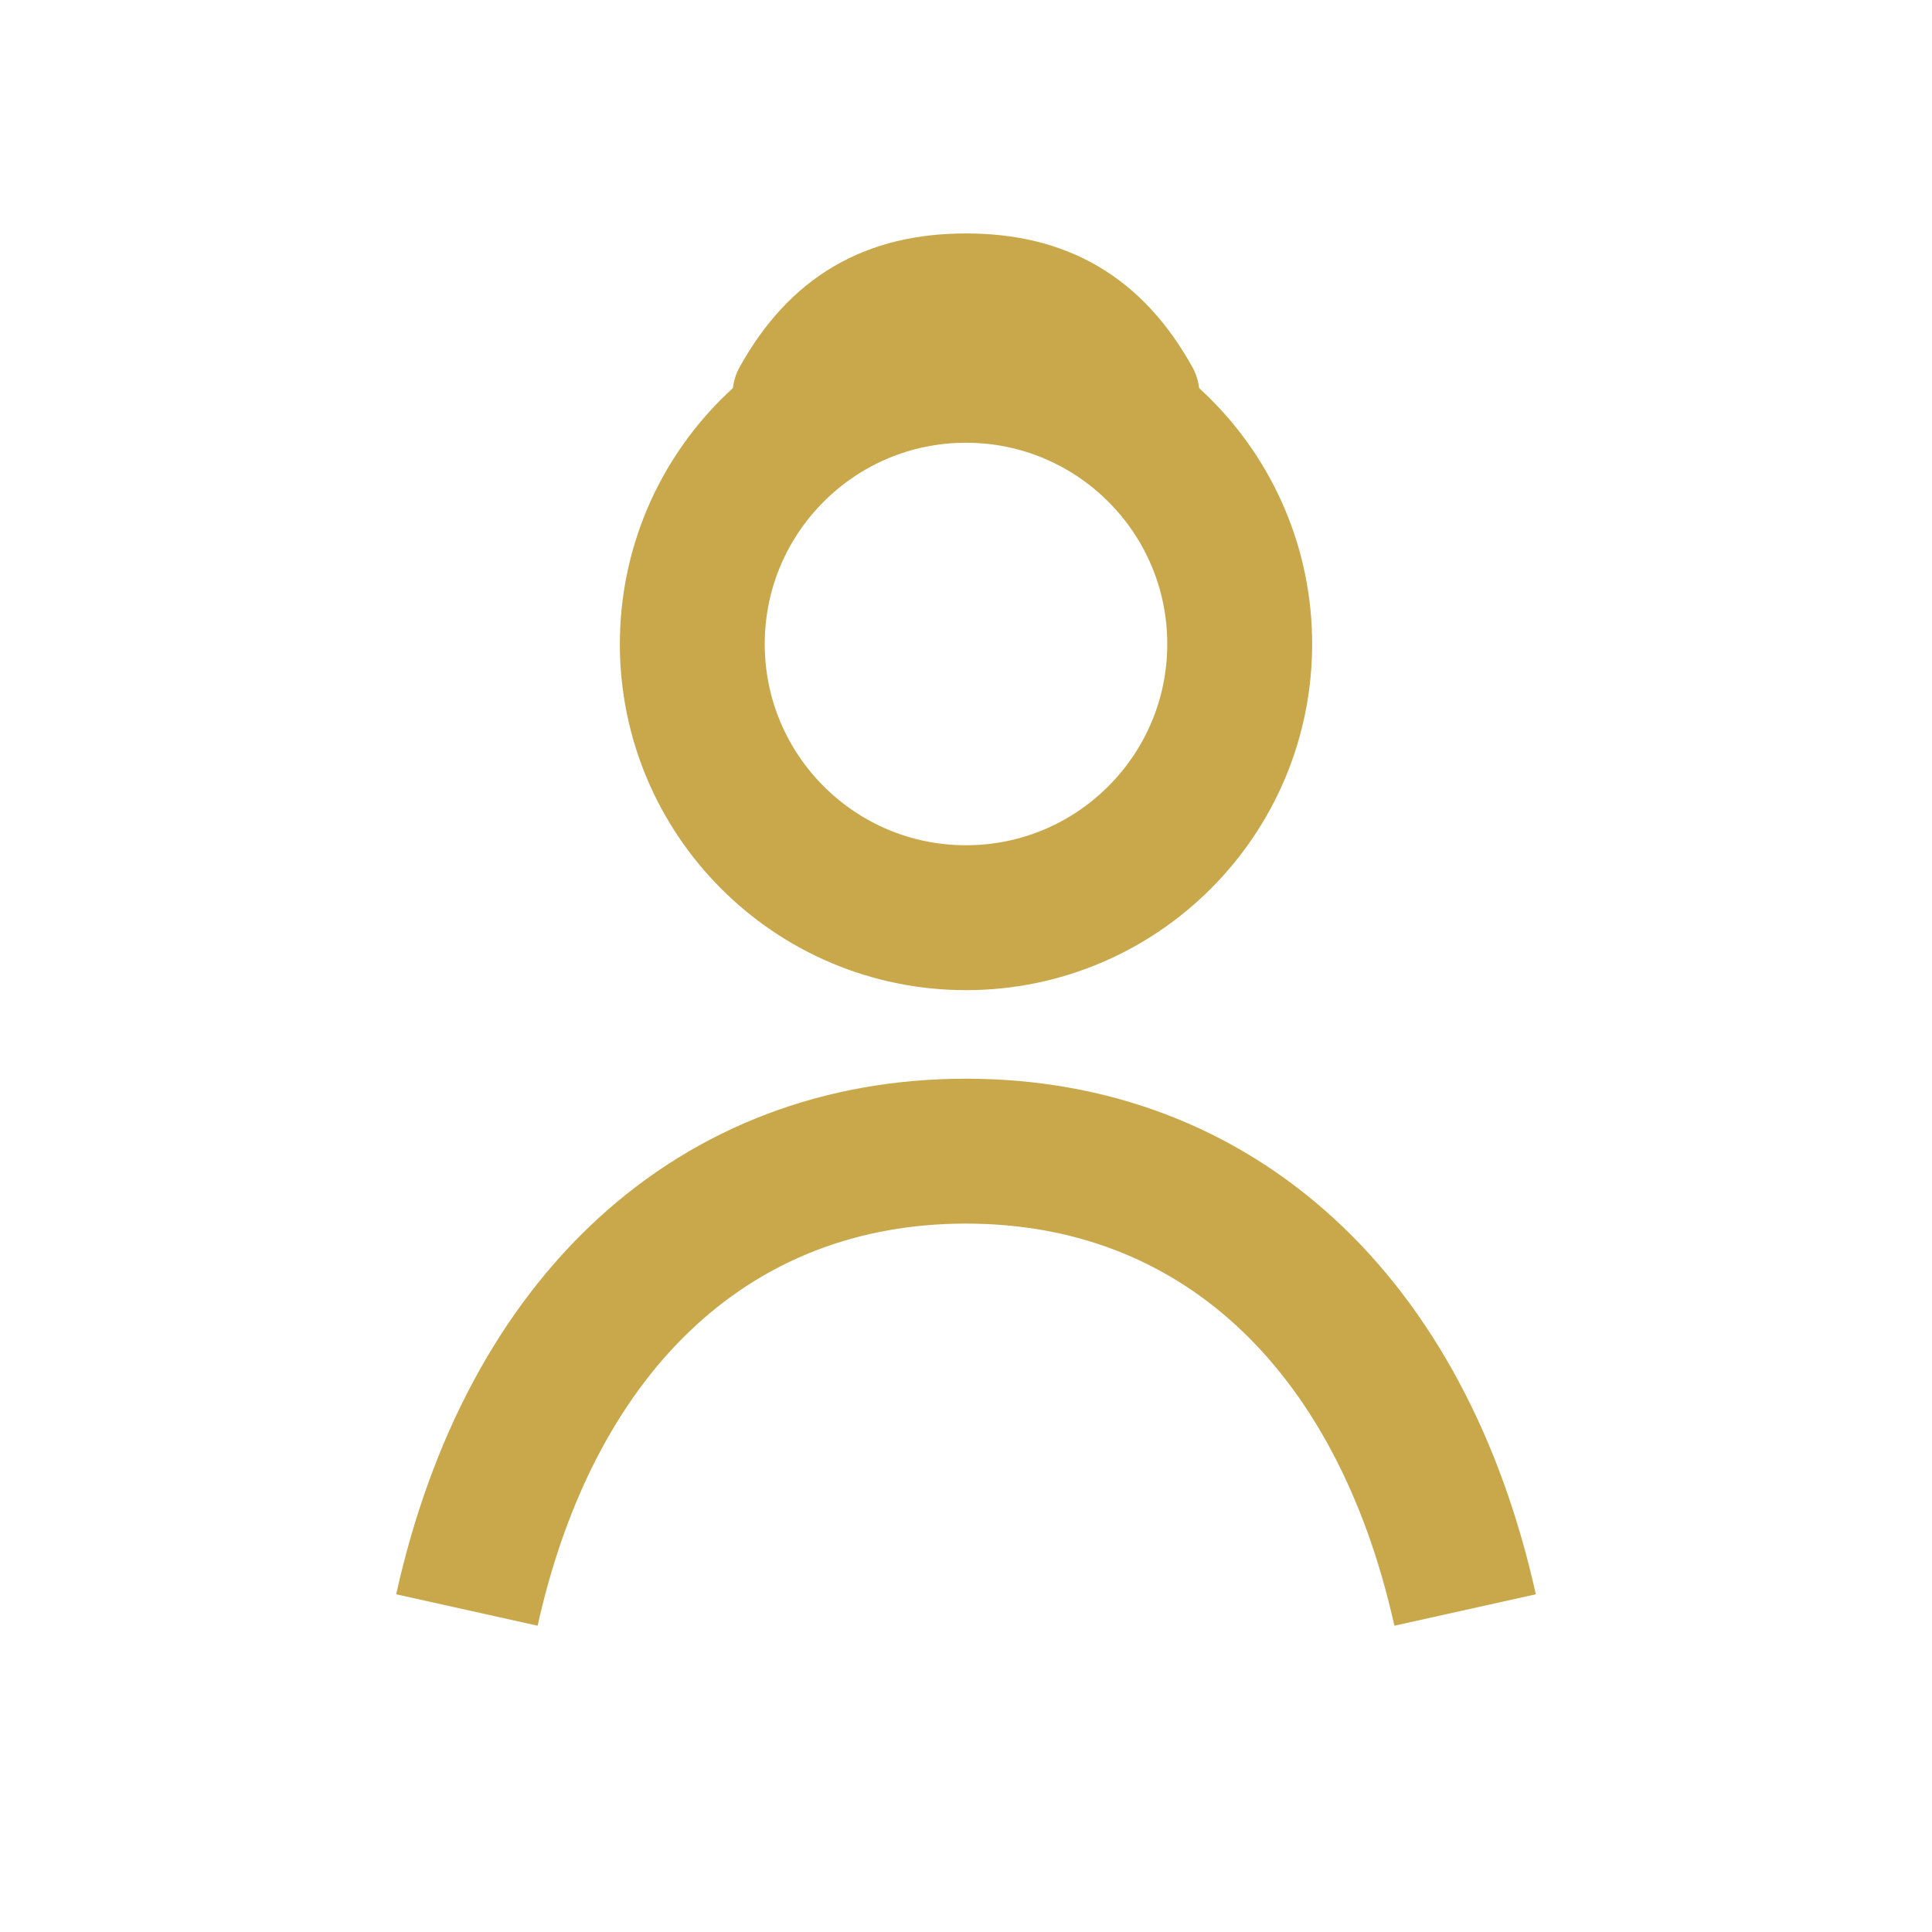
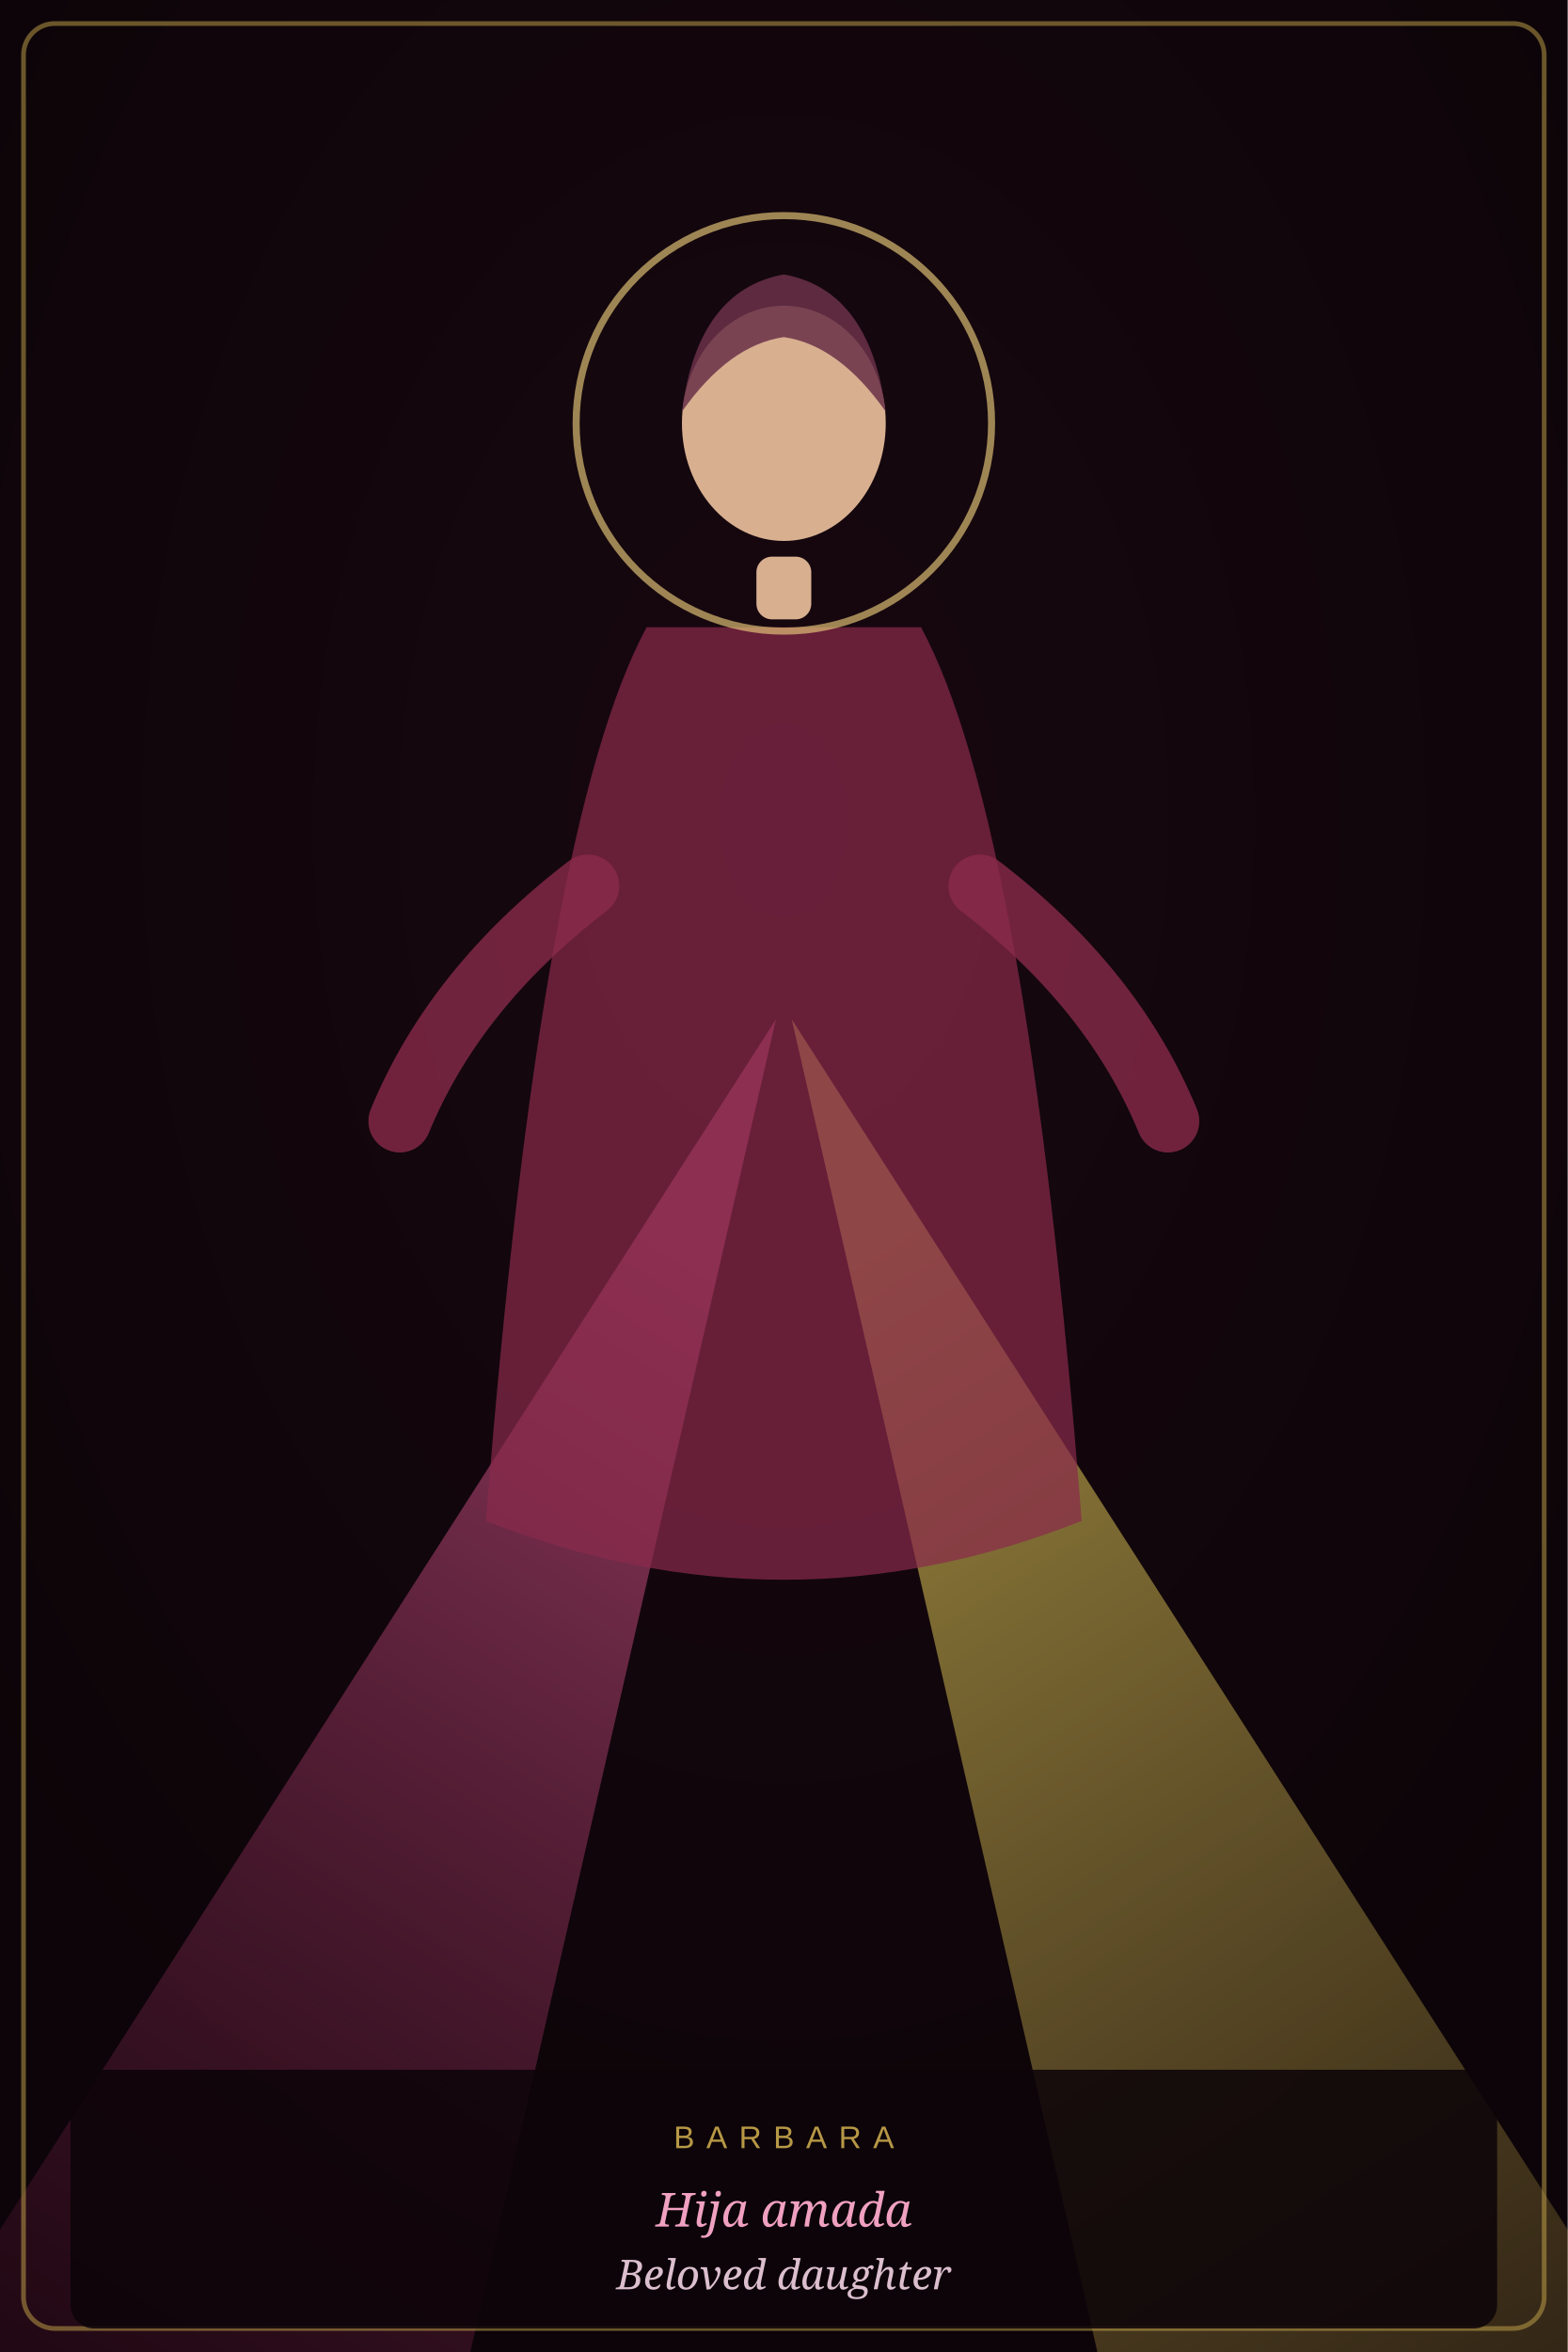
- <svg xmlns="http://www.w3.org/2000/svg" viewBox="0 0 24 24" fill="none">
-   <circle cx="12" cy="8" r="3.4" stroke="#c9a84c" stroke-width="1.8" />
-   <path d="M5.8 20c.8-3.6 3.1-5.7 6.2-5.7S17.4 16.4 18.2 20" stroke="#c9a84c" stroke-width="1.8" />
-   <path d="M9.8 4.9c.5-.9 1.2-1.3 2.2-1.3s1.7.4 2.2 1.3" stroke="#c9a84c" stroke-width="1.4" stroke-linecap="round" />
+ <svg xmlns="http://www.w3.org/2000/svg" viewBox="0 0 400 600">
+   <defs>
+     <radialGradient id="b-bg" cx="50%" cy="35%" r="65%">
+       <stop offset="0%" stop-color="#180810" />
+       <stop offset="100%" stop-color="#0c0408" />
+     </radialGradient>
+     <linearGradient id="b-r1" x1="50%" y1="0%" x2="10%" y2="100%">
+       <stop offset="0%" stop-color="#e86098" stop-opacity="1" />
+       <stop offset="100%" stop-color="#701840" stop-opacity="0.35" />
+     </linearGradient>
+     <linearGradient id="b-r2" x1="50%" y1="0%" x2="90%" y2="100%">
+       <stop offset="0%" stop-color="#f5e060" stop-opacity="1" />
+       <stop offset="100%" stop-color="#c9a84c" stop-opacity="0.35" />
+     </linearGradient>
+   </defs>
+   <rect width="400" height="600" fill="url(#b-bg)" />
+   <polygon points="198,260 -20,600 120,600" fill="url(#b-r1)" opacity="0.60" />
+   <polygon points="202,260 420,600 280,600" fill="url(#b-r2)" opacity="0.60" />
+   <path d="M165,160 Q138,210 124,388 Q200,418 276,388 Q262,210 235,160 Z" fill="#8a2a4a" opacity="0.70" />
+   <path d="M150,226 Q116,252 102,286" stroke="#8a2a4a" stroke-width="16" stroke-linecap="round" fill="none" opacity="0.78" />
+   <path d="M250,226 Q284,252 298,286" stroke="#8a2a4a" stroke-width="16" stroke-linecap="round" fill="none" opacity="0.78" />
+   <ellipse cx="200" cy="108" rx="26" ry="30" fill="#d8b090" />
+   <rect x="193" y="142" width="14" height="16" rx="4" fill="#d8b090" />
+   <path d="M174,105 Q178,74 200,70 Q222,74 226,105 Q214,88 200,86 Q186,88 174,105 Z" fill="#6a3048" opacity="0.85" />
+   <circle cx="200" cy="108" r="53" fill="none" stroke="#e8c97a" stroke-width="1.8" stroke-opacity="0.65" />
+   <rect x="6" y="6" width="388" height="588" rx="8" fill="none" stroke="#c9a84c" stroke-width="1.2" stroke-opacity="0.5" />
+   <rect x="18" y="528" width="364" height="66" rx="6" fill="#0c0408" opacity="0.86" />
+   <text x="200" y="548" text-anchor="middle" font-family="Arial,sans-serif" font-size="8" fill="#c9a84c" letter-spacing="3" opacity="0.9">BARBARA</text>
+   <text x="200" y="568" text-anchor="middle" font-family="Georgia,serif" font-size="12" fill="#f0a0c0" font-style="italic">Hija amada</text>
+   <text x="200" y="584" text-anchor="middle" font-family="Georgia,serif" font-size="10.5" fill="#f8d8e8" font-style="italic" opacity="0.88">Beloved daughter</text>
</svg>
